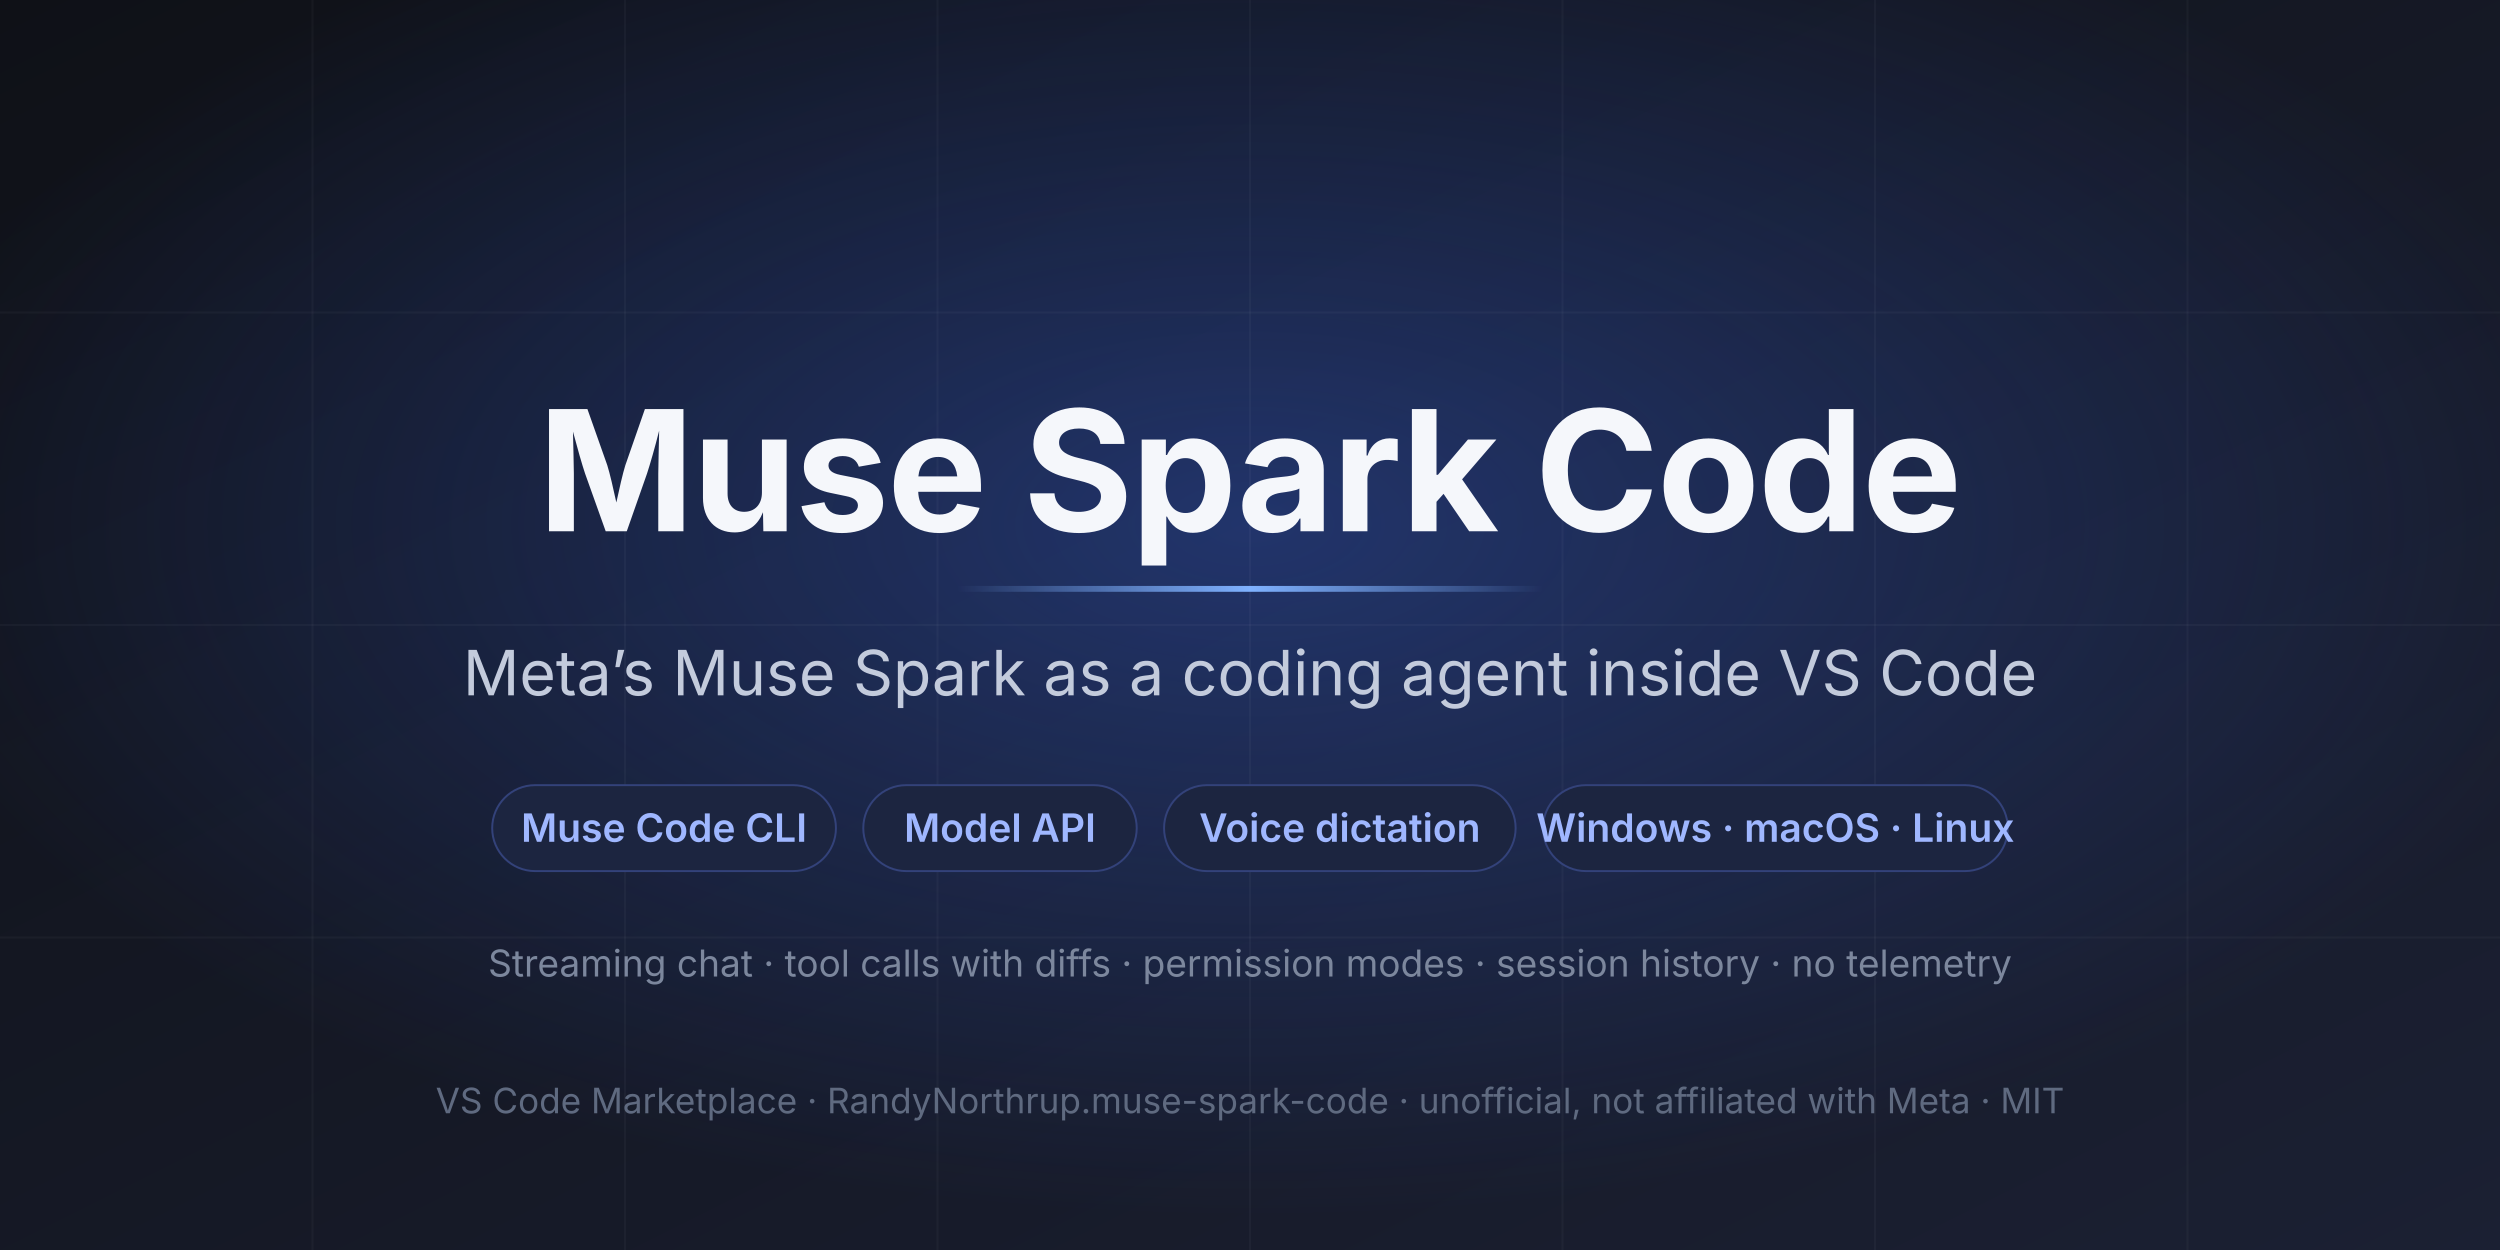
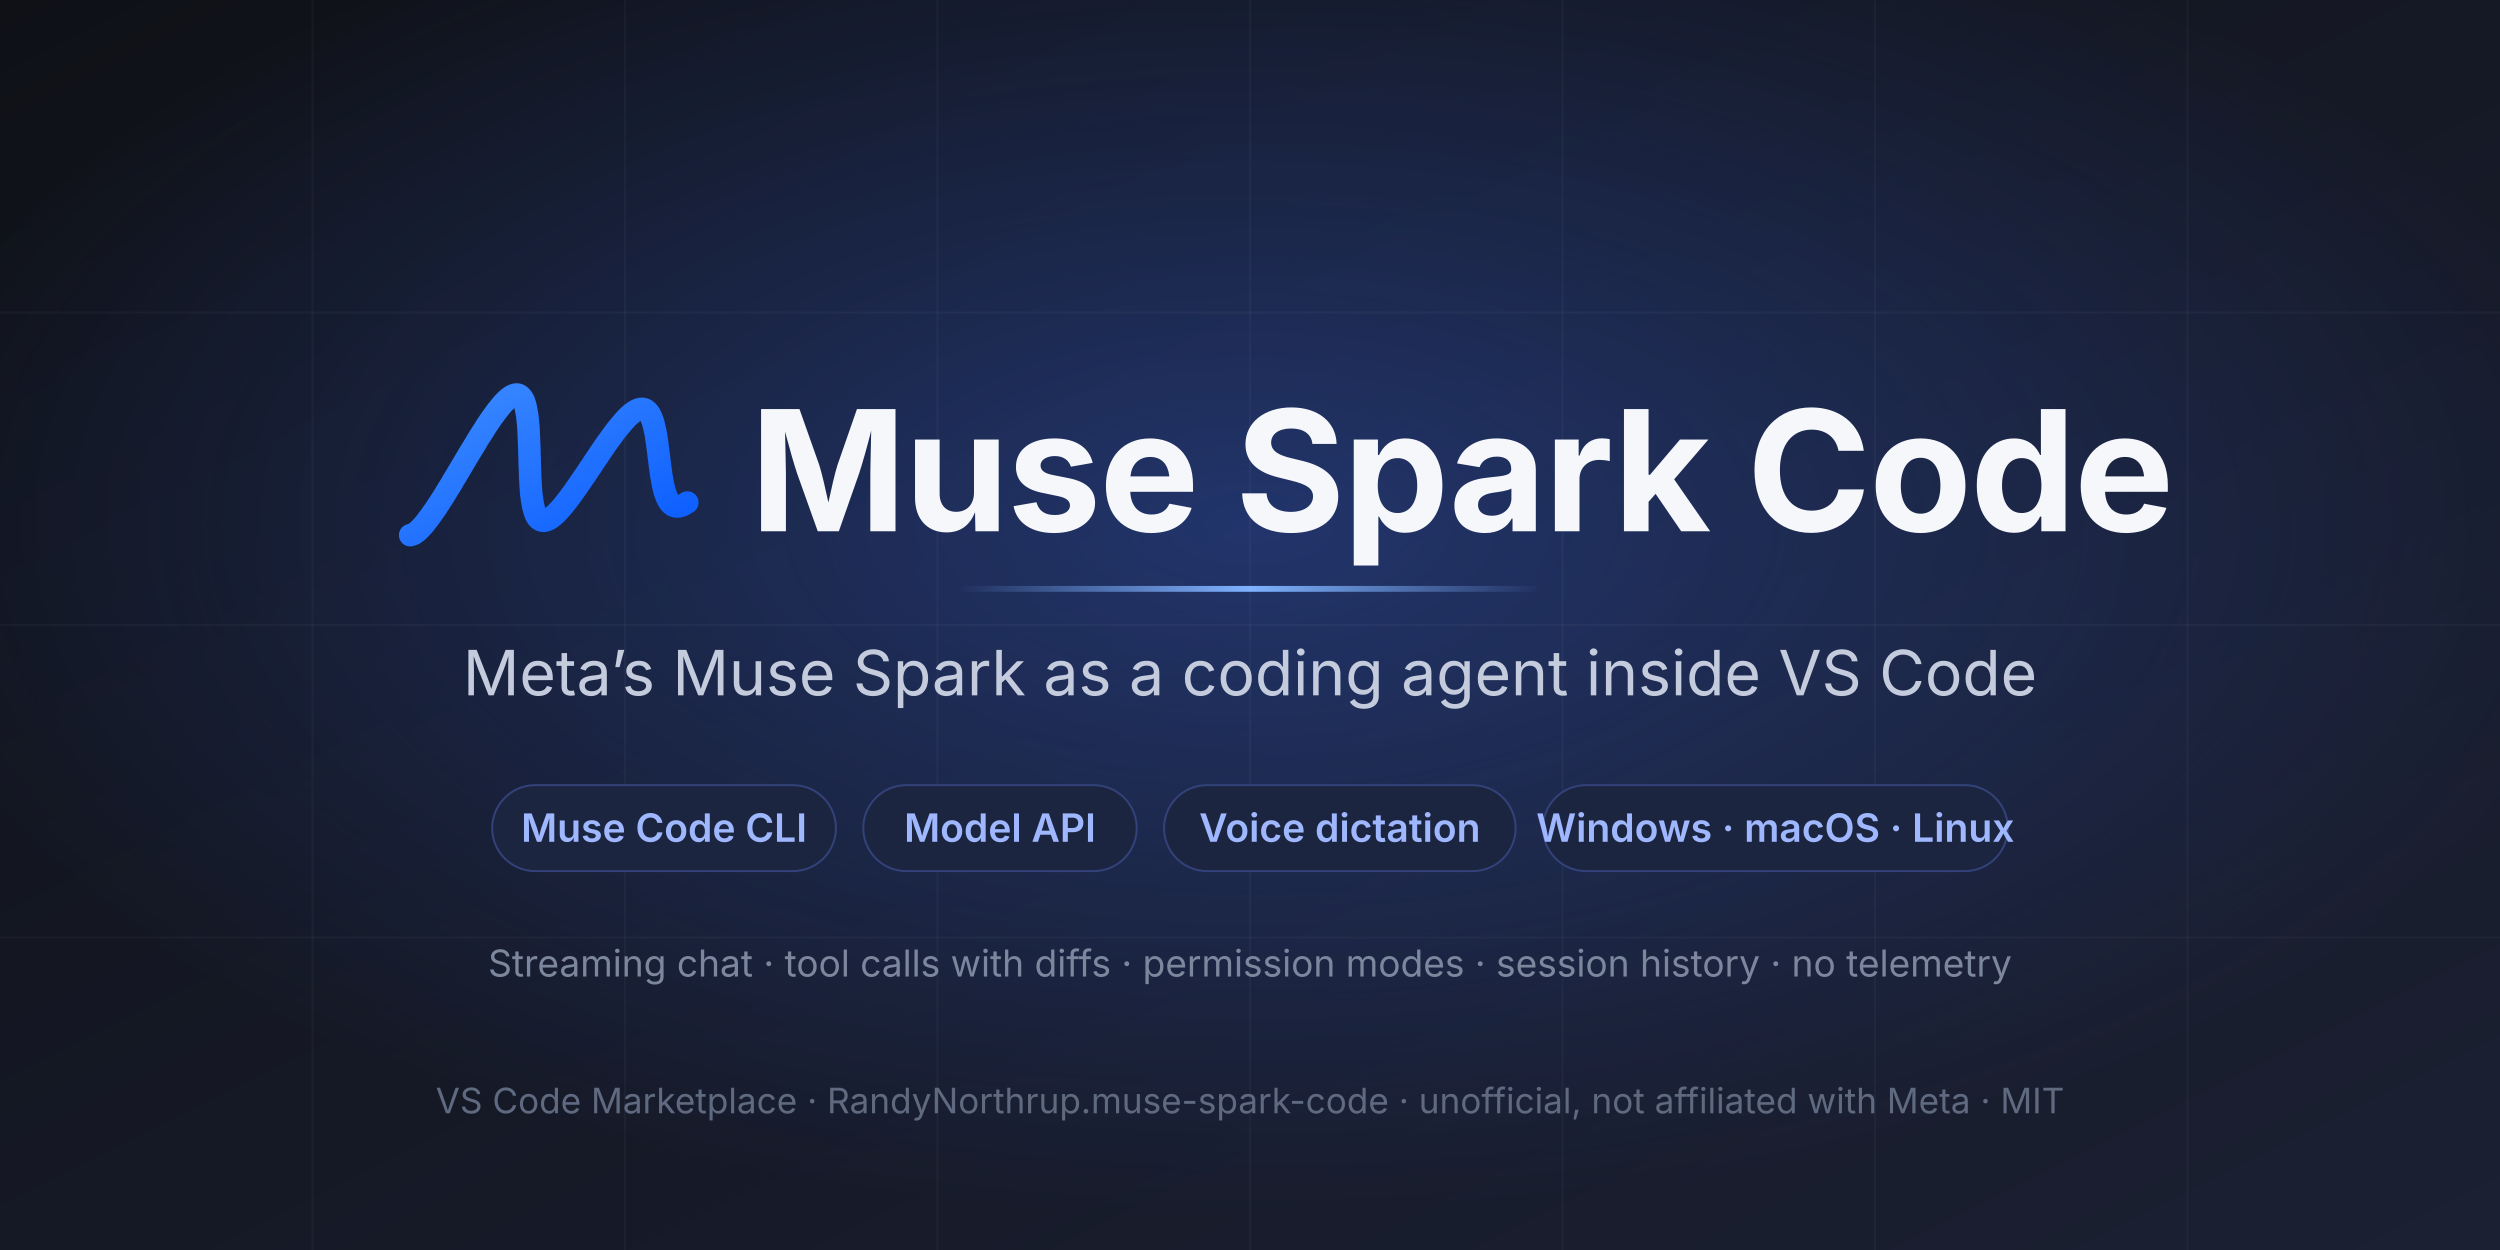
<svg xmlns="http://www.w3.org/2000/svg" viewBox="0 0 1280 640" width="1280" height="640">
  <defs>
    <linearGradient id="bg" x1="0" y1="0" x2="1" y2="1">
      <stop offset="0" stop-color="#0f1117" />
      <stop offset="1" stop-color="#1b2033" />
    </linearGradient>
    <radialGradient id="glow" cx="0.5" cy="0.42" r="0.55">
      <stop offset="0" stop-color="#3b6cf6" stop-opacity="0.34" />
      <stop offset="1" stop-color="#3b6cf6" stop-opacity="0" />
    </radialGradient>
+     <linearGradient id="letter" x1="0" y1="0" x2="1" y2="1">
+       <stop offset="0" stop-color="#3d8bff" />
+       <stop offset="1" stop-color="#0a5cff" />
+     </linearGradient>
    <linearGradient id="rule" x1="0" y1="0" x2="1" y2="0">
      <stop offset="0" stop-color="#7fb2ff" stop-opacity="0" />
      <stop offset="0.5" stop-color="#7fb2ff" />
      <stop offset="1" stop-color="#7fb2ff" stop-opacity="0" />
    </linearGradient>
  </defs>
  <rect width="1280" height="640" fill="url(#bg)" />
  <rect width="1280" height="640" fill="url(#glow)" />
  <g stroke="#ffffff" stroke-opacity="0.035">
    <path d="M0 160H1280M0 320H1280M0 480H1280" />
    <path d="M160 0V640M320 0V640M480 0V640M640 0V640M800 0V640M960 0V640M1120 0V640" />
  </g>
+   <path transform="translate(210 202) scale(0.72)" fill="none" stroke="url(#letter)" stroke-width="16" stroke-linecap="round" stroke-linejoin="round" d="M0 100L0.8 99.8L1.7 99.5L2.7 99.1L3.6 98.4L4.7 97.7L5.7 96.8L6.8 95.7L8 94.5L9.2 93.2L10.4 91.8L11.6 90.2L12.9 88.5L14.3 86.7L15.6 84.8L17 82.8L18.5 80.7L19.9 78.5L21.4 76.2L22.9 73.9L24.4 71.5L25.9 69L27.5 66.4L29.1 63.9L30.6 61.2L32.2 58.6L33.8 55.9L35.4 53.2L37 50.5L38.6 47.8L40.2 45.1L41.8 42.4L43.4 39.8L45 37.2L46.6 34.6L48.1 32L49.6 29.6L51.2 27.1L52.7 24.8L54.1 22.5L55.6 20.3L57 18.2L58.4 16.2L59.8 14.3L61.1 12.5L62.4 10.8L63.7 9.2L64.9 7.7L66.1 6.3L67.3 5.1L68.4 4L69.5 3L70.5 2.2L71.5 1.5L72.5 0.9L73.4 0.5L74.3 0.2L75.1 0L75.9 0L76.7 0.1L77.4 0.4L78.1 0.8L78.7 1.3L79.3 2L79.9 2.8L80.4 3.7L80.9 4.7L81.3 5.9L81.7 7.2L82.1 8.6L82.4 10.1L82.7 11.7L83 13.4L83.3 15.2L83.5 17L83.7 19L83.9 21L84.1 23.1L84.2 25.3L84.3 27.5L84.4 29.8L84.5 32.1L84.6 34.5L84.7 36.9L84.8 39.3L84.8 41.7L84.9 44.1L85 46.5L85 49L85.1 51.4L85.2 53.8L85.3 56.1L85.3 58.4L85.5 60.7L85.6 62.9L85.7 65.1L85.9 67.2L86 69.3L86.2 71.3L86.5 73.2L86.7 75L87 76.7L87.3 78.4L87.6 79.9L88 81.4L88.4 82.7L88.8 84L89.2 85.1L89.7 86.1L90.2 87L90.8 87.8L91.4 88.4L92 88.9L92.7 89.3L93.4 89.6L94.2 89.8L94.9 89.8L95.8 89.7L96.6 89.5L97.5 89.2L98.4 88.7L99.4 88.2L100.4 87.5L101.4 86.7L102.5 85.8L103.6 84.8L104.7 83.6L105.9 82.4L107.1 81.1L108.3 79.7L109.5 78.2L110.8 76.6L112.1 74.9L113.4 73.2L114.7 71.4L116.1 69.5L117.4 67.6L118.8 65.7L120.2 63.6L121.6 61.6L123 59.5L124.5 57.4L125.9 55.3L127.3 53.1L128.8 51L130.2 48.8L131.6 46.7L133.1 44.5L134.5 42.4L135.9 40.3L137.3 38.3L138.7 36.2L140.1 34.2L141.5 32.3L142.9 30.4L144.2 28.6L145.5 26.8L146.8 25.1L148.1 23.5L149.4 22L150.6 20.5L151.8 19.1L153 17.8L154.1 16.6L155.2 15.5L156.3 14.5L157.4 13.6L158.4 12.8L159.4 12.1L160.4 11.5L161.3 11L162.3 10.7L163.1 10.4L164 10.2L164.8 10.2L165.5 10.2L166.3 10.4L167 10.7L167.7 11.1L168.3 11.6L168.9 12.1L169.5 12.8L170.1 13.6L170.6 14.5L171.1 15.5L171.6 16.5L172 17.7L172.5 18.9L172.9 20.2L173.2 21.6L173.6 23L173.9 24.5L174.3 26.1L174.6 27.7L174.9 29.4L175.1 31.1L175.4 32.9L175.7 34.7L175.9 36.5L176.1 38.3L176.4 40.2L176.6 42L176.8 43.9L177.1 45.8L177.3 47.7L177.5 49.5L177.8 51.4L178 53.2L178.3 55L178.5 56.8L178.8 58.5L179.1 60.2L179.4 61.9L179.7 63.5L180 65L180.4 66.5L180.7 67.9L181.1 69.3L181.5 70.5L182 71.7L182.4 72.9L182.9 73.9L183.4 74.9L183.9 75.8L184.5 76.6L185 77.3L185.6 77.9L186.3 78.4L186.9 78.9L187.6 79.2L188.4 79.4L189.1 79.6L189.9 79.6L190.7 79.6L191.5 79.5L192.4 79.2L193.3 78.9L194.2 78.5L195.1 78L196.1 77.4L197.1 76.8" />
  <g font-family="'Segoe UI', Inter, 'Helvetica Neue', Arial, sans-serif" fill="#f5f7fb" text-anchor="middle">
-     <text x="640" y="272" font-size="86" font-weight="700" letter-spacing="-1">Muse Spark Code</text>
+     <text x="384" y="272" font-size="86" font-weight="700" letter-spacing="-1" text-anchor="start">Muse Spark Code</text>
    <rect x="490" y="300" width="300" height="3" rx="1.5" fill="url(#rule)" />
    <text x="640" y="356" font-size="32" fill="#c3cbdc">Meta’s Muse Spark as a coding agent inside VS Code</text>
    <g font-size="20" font-weight="600" fill="#9fb7ff">
      <rect x="252" y="402" width="176" height="44" rx="22" fill="#1c2540" stroke="#33427a" />
      <text x="340" y="431">Muse Code CLI</text>
      <rect x="442" y="402" width="140" height="44" rx="22" fill="#1c2540" stroke="#33427a" />
      <text x="512" y="431">Model API</text>
      <rect x="596" y="402" width="180" height="44" rx="22" fill="#1c2540" stroke="#33427a" />
      <text x="686" y="431">Voice dictation</text>
      <rect x="790" y="402" width="238" height="44" rx="22" fill="#1c2540" stroke="#33427a" />
      <text x="909" y="431">Windows · macOS · Linux</text>
    </g>
    <text x="640" y="500" font-size="19" fill="#7c879d">Streaming chat · tool calls with diffs · permission modes · session history · no telemetry</text>
    <text x="640" y="570" font-size="18" fill="#5f6a80">VS Code Marketplace · RandyNorthrup.muse-spark-code · unofficial, not affiliated with Meta · MIT</text>
  </g>
</svg>
